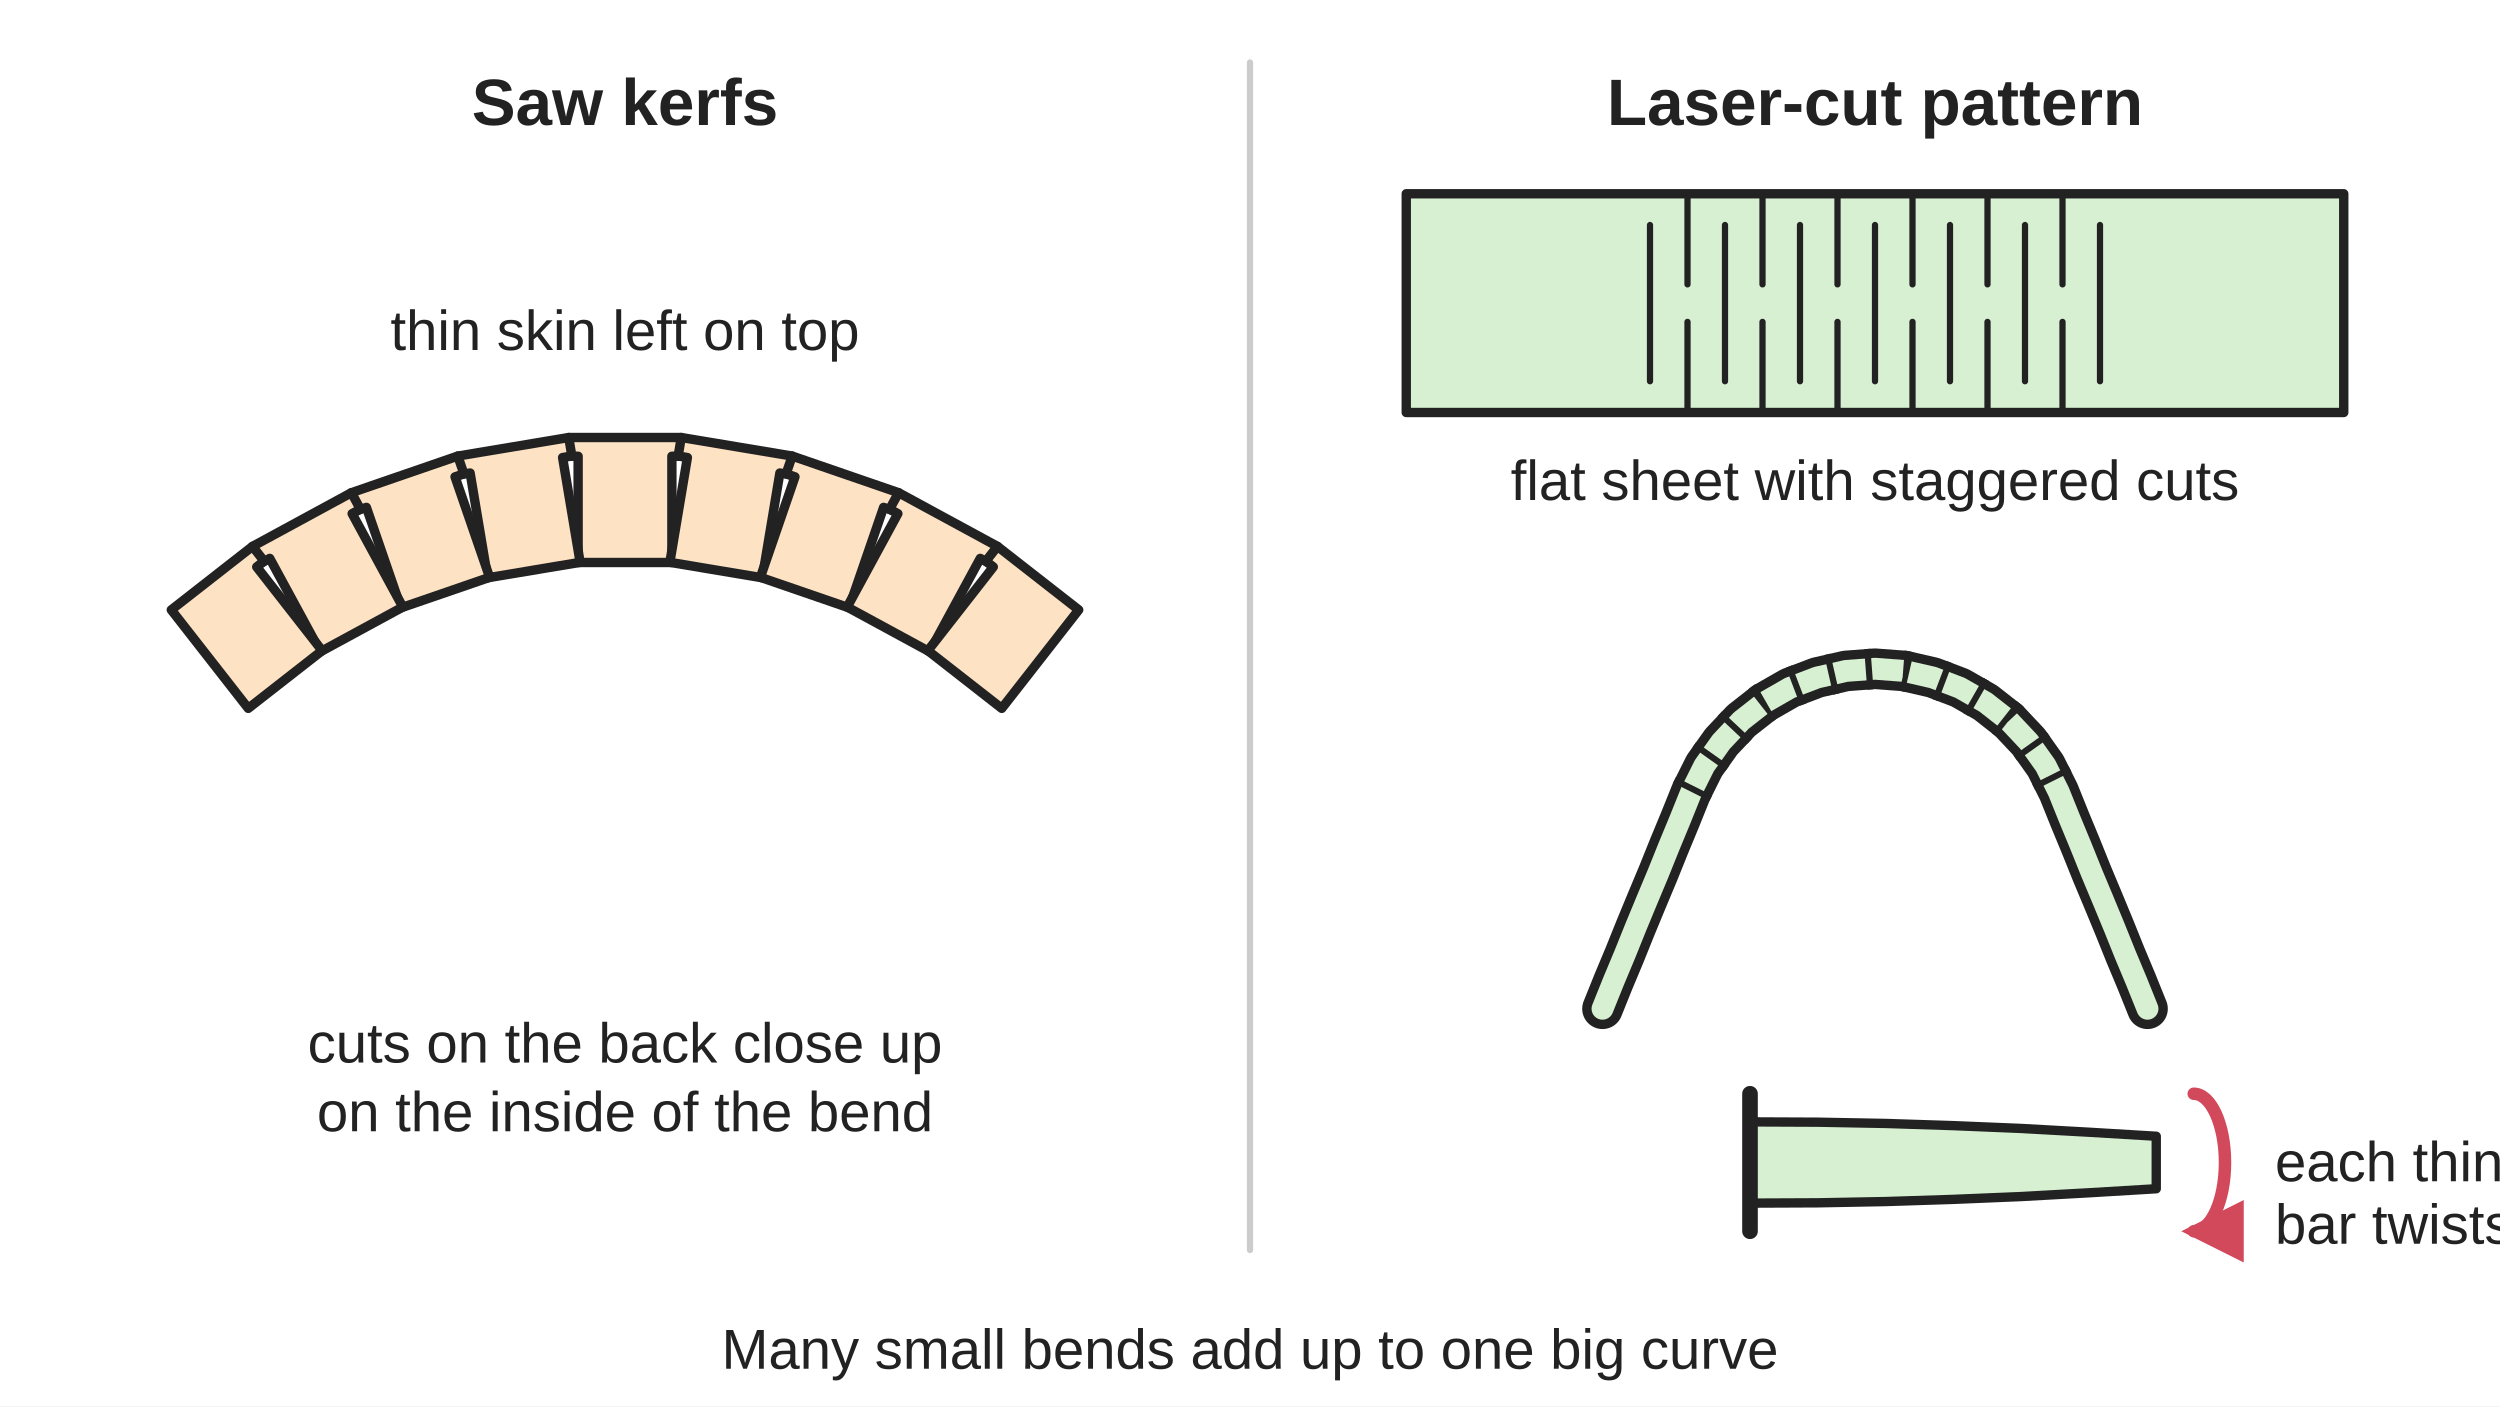
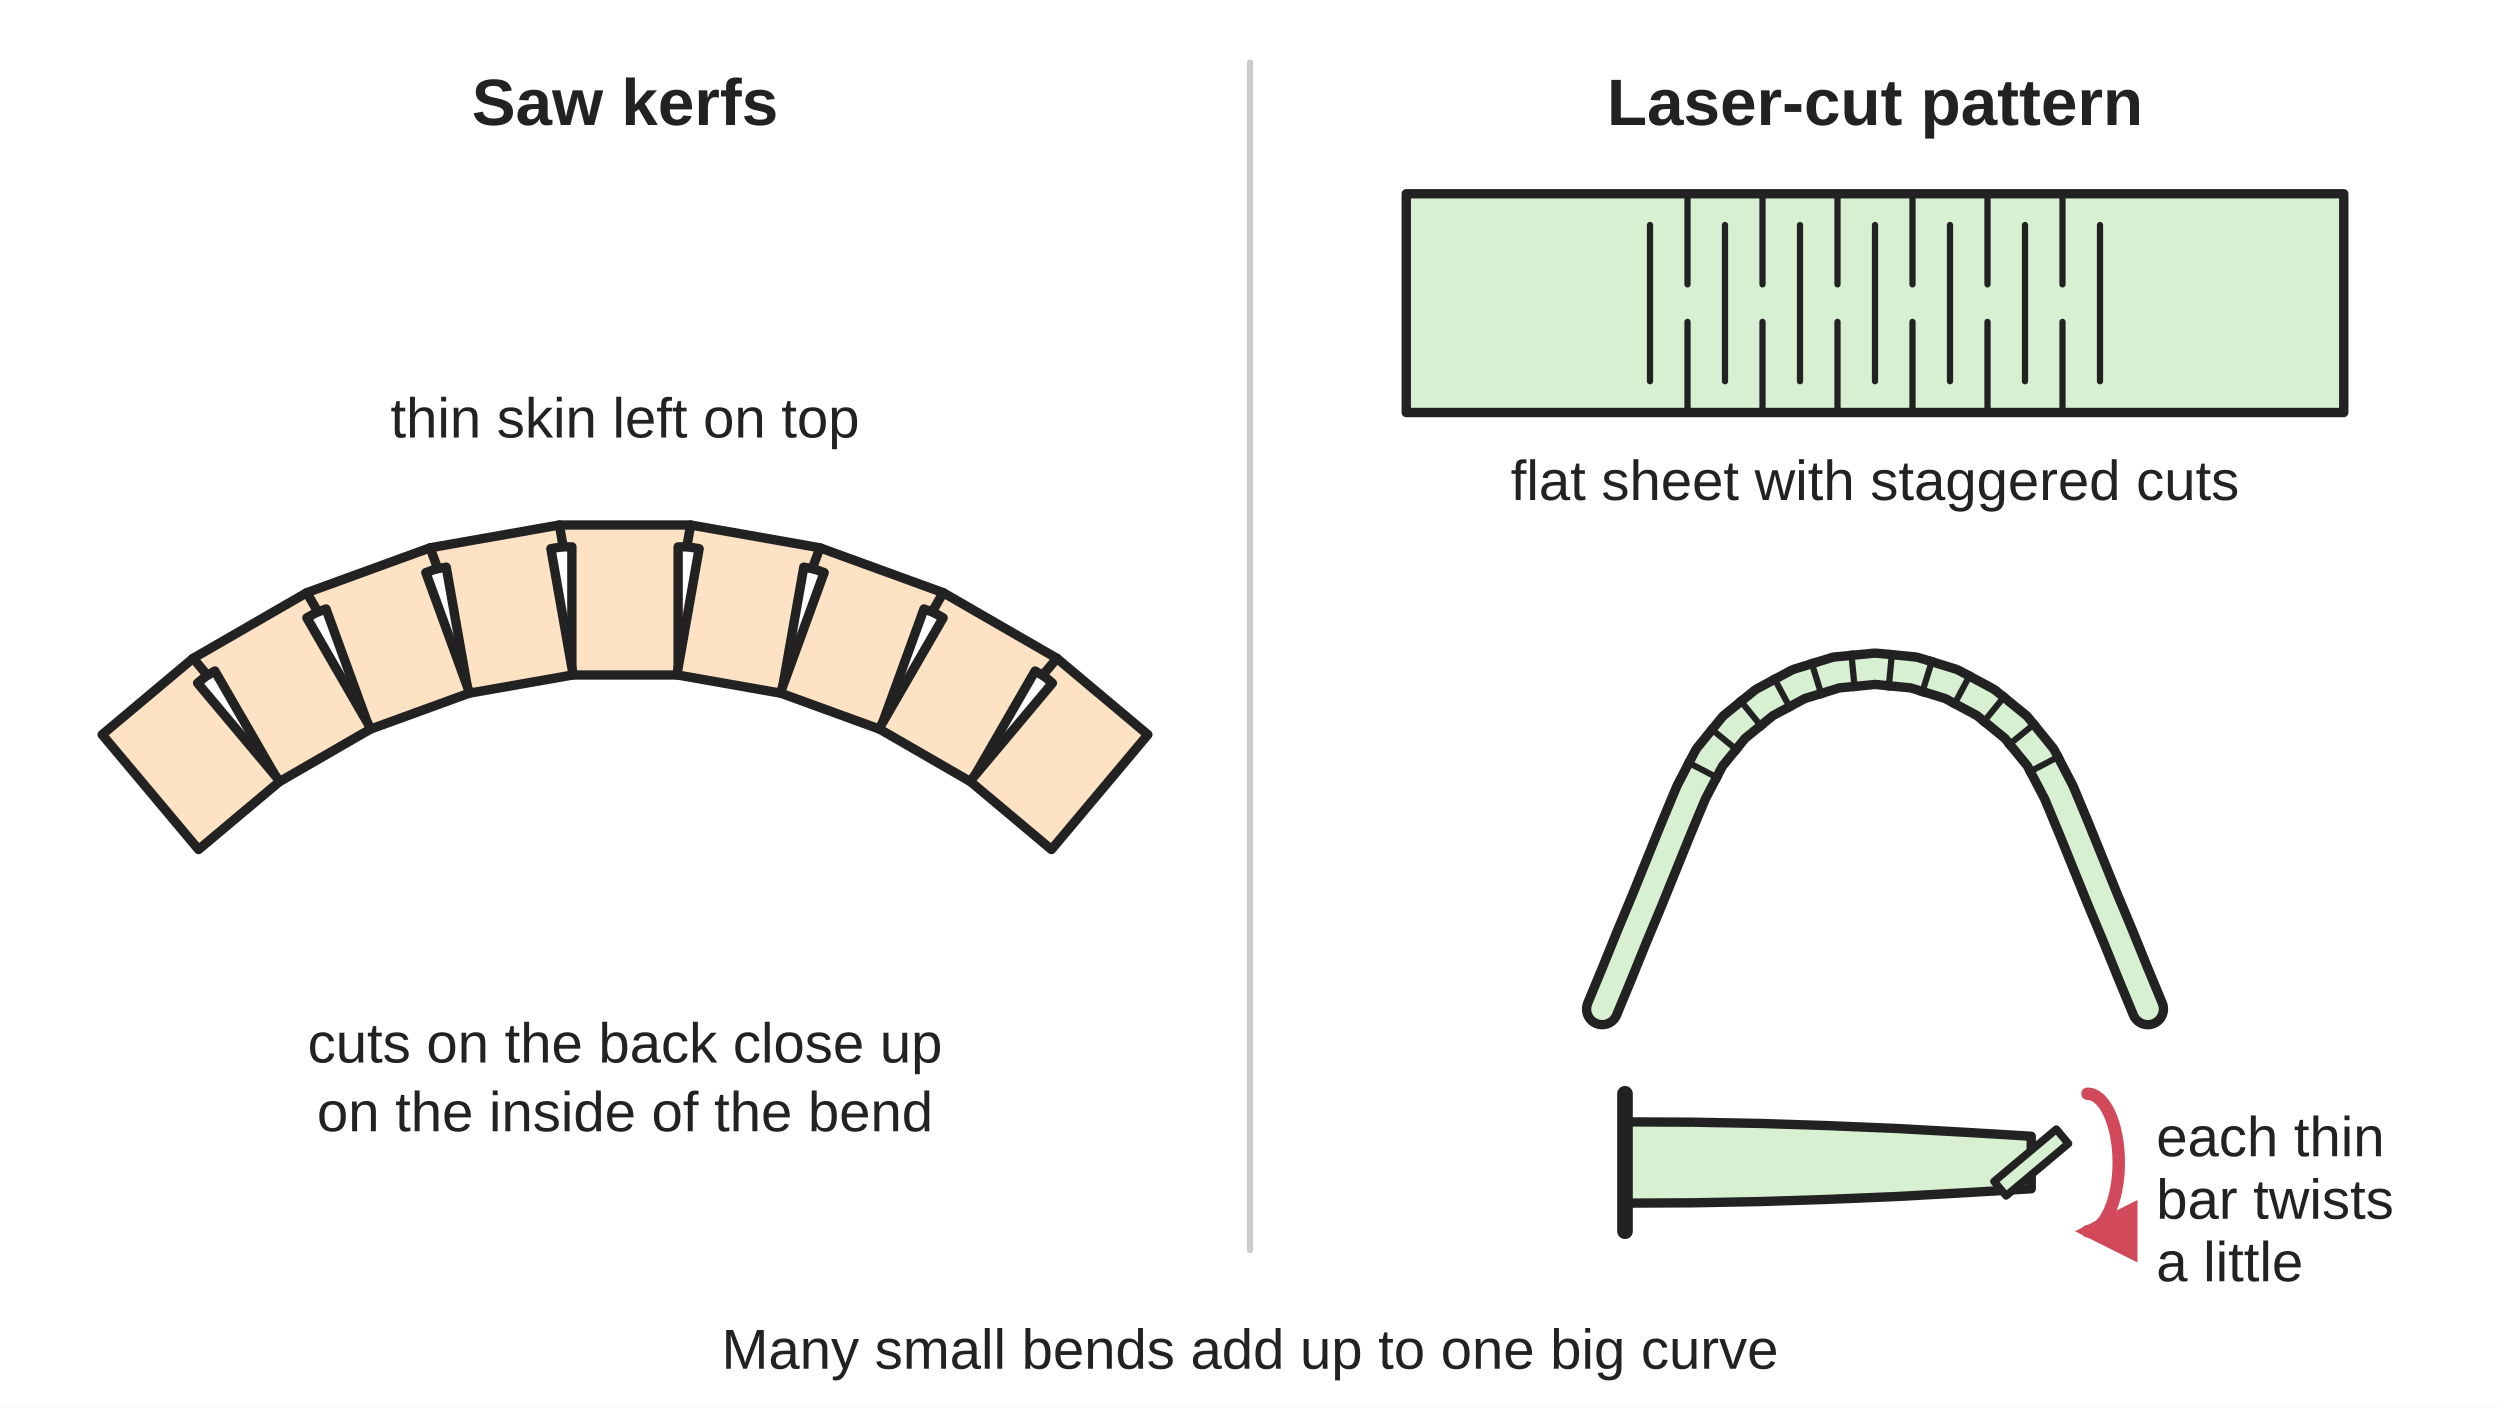
<svg xmlns="http://www.w3.org/2000/svg" viewBox="0 0 800 450" width="800" height="450" role="img">
  <rect width="800" height="450" fill="#ffffff" />
  <defs>
    <marker id="ah" viewBox="0 0 10 10" refX="8" refY="5" markerWidth="5" markerHeight="5" orient="auto-start-reverse">
      <path d="M0,0 L10,5 L0,10 z" fill="#d1495b" />
    </marker>
    <pattern id="hatch" width="10" height="10" patternUnits="userSpaceOnUse" patternTransform="rotate(45)">
      <line x1="0" y1="0" x2="0" y2="10" stroke="#222" stroke-width="2" />
    </pattern>
-     <polyline id="sh" points="512.8,322.8 516.3,314.1 519.9,305.5 523.4,296.8 527,288.1 530.6,279.5 534.1,270.8 537.7,262.1 541.2,253.4 545.4,245 550.8,237.4 557.2,230.6 564.6,224.8 572.8,220.1 581.5,216.8 590.7,214.7 600,214 609.3,214.7 618.5,216.8 627.2,220.1 635.4,224.8 642.8,230.6 649.2,237.4 654.6,245 658.8,253.4 662.3,262.1 665.9,270.8 669.4,279.5 673,288.1 676.6,296.8 680.1,305.5 683.7,314.1 687.2,322.8" fill="none" />
-     <polyline id="shm" points="541.2,253.4 545.4,245 550.8,237.4 557.2,230.6 564.6,224.8 572.8,220.1 581.5,216.8 590.7,214.7 600,214 609.3,214.7 618.5,216.8 627.2,220.1 635.4,224.8 642.8,230.6 649.2,237.4 654.6,245 658.8,253.4" fill="none" />
+     <polyline id="sh" points="512.7,322.9 517.5,311.3 522.2,299.7 527,288.2 531.7,276.6 536.4,265 541.2,253.5 547,242.4 554.9,232.7 564.6,224.8 575.6,218.9 587.6,215.2 600,214 612.4,215.2 624.4,218.9 635.4,224.8 645.1,232.7 653,242.4 658.8,253.5 663.6,265 668.3,276.6 673,288.2 677.8,299.7 682.5,311.3 687.3,322.9" fill="none" />
  </defs>
  <g stroke="#222" stroke-width="3" stroke-linejoin="round" stroke-linecap="round">
    <line x1="400" y1="20" x2="400" y2="400" stroke="#cccccc" stroke-width="2" />
-     <polygon points="182,140 218,140 218,146 215,146 215,180 185,180 185,146 182,146" fill="#fde2c4" />
-     <g transform="rotate(9.5 218 140)">
-       <polygon points="218,140 254,140 254,146 251,146 251,180 221,180 221,146 218,146" fill="#fde2c4" />
-       <g transform="rotate(9.5 254 140)">
-         <polygon points="254,140 290,140 290,146 287,146 287,180 257,180 257,146 254,146" fill="#fde2c4" />
-         <g transform="rotate(9.5 290 140)">
-           <polygon points="290,140 326,140 326,146 323,146 323,180 293,180 293,146 290,146" fill="#fde2c4" />
-           <g transform="rotate(9.5 326 140)">
-             <polygon points="326,140 359,140 359,146 359,146 359,180 329,180 329,146 326,146" fill="#fde2c4" />
+     <polygon points="179,168 221,168 221,175 217,175 217,216 183,216 183,175 179,175" fill="#fde2c4" />
+     <g transform="rotate(10 221 168)">
+       <polygon points="221,168 263,168 263,175 259,175 259,216 225,216 225,175 221,175" fill="#fde2c4" />
+       <g transform="rotate(10 263 168)">
+         <polygon points="263,168 305,168 305,175 301,175 301,216 267,216 267,175 263,175" fill="#fde2c4" />
+         <g transform="rotate(10 305 168)">
+           <polygon points="305,168 347,168 347,175 343,175 343,216 309,216 309,175 305,175" fill="#fde2c4" />
+           <g transform="rotate(10 347 168)">
+             <polygon points="347,168 385,168 385,175 385,175 385,216 351,216 351,175 347,175" fill="#fde2c4" />
          </g>
        </g>
      </g>
    </g>
-     <g transform="rotate(-9.5 182 140)">
-       <polygon points="146,140 182,140 182,146 179,146 179,180 149,180 149,146 146,146" fill="#fde2c4" />
-       <g transform="rotate(-9.5 146 140)">
-         <polygon points="110,140 146,140 146,146 143,146 143,180 113,180 113,146 110,146" fill="#fde2c4" />
-         <g transform="rotate(-9.5 110 140)">
-           <polygon points="74,140 110,140 110,146 107,146 107,180 77,180 77,146 74,146" fill="#fde2c4" />
-           <g transform="rotate(-9.5 74 140)">
-             <polygon points="41,140 74,140 74,146 71,146 71,180 41,180 41,146 41,146" fill="#fde2c4" />
+     <g transform="rotate(-10 179 168)">
+       <polygon points="137,168 179,168 179,175 175,175 175,216 141,216 141,175 137,175" fill="#fde2c4" />
+       <g transform="rotate(-10 137 168)">
+         <polygon points="95,168 137,168 137,175 133,175 133,216 99,216 99,175 95,175" fill="#fde2c4" />
+         <g transform="rotate(-10 95 168)">
+           <polygon points="53,168 95,168 95,175 91,175 91,216 57,216 57,175 53,175" fill="#fde2c4" />
+           <g transform="rotate(-10 53 168)">
+             <polygon points="15,168 53,168 53,175 49,175 49,216 15,216 15,175 15,175" fill="#fde2c4" />
          </g>
        </g>
      </g>
    </g>
    <rect x="450" y="62" width="300" height="70" fill="#d8f0d2" />
    <line x1="528" y1="72" x2="528" y2="122" stroke-width="2" />
    <line x1="540" y1="62" x2="540" y2="91" stroke-width="2" />
    <line x1="540" y1="103" x2="540" y2="132" stroke-width="2" />
    <line x1="552" y1="72" x2="552" y2="122" stroke-width="2" />
    <line x1="564" y1="62" x2="564" y2="91" stroke-width="2" />
    <line x1="564" y1="103" x2="564" y2="132" stroke-width="2" />
    <line x1="576" y1="72" x2="576" y2="122" stroke-width="2" />
    <line x1="588" y1="62" x2="588" y2="91" stroke-width="2" />
    <line x1="588" y1="103" x2="588" y2="132" stroke-width="2" />
    <line x1="600" y1="72" x2="600" y2="122" stroke-width="2" />
    <line x1="612" y1="62" x2="612" y2="91" stroke-width="2" />
    <line x1="612" y1="103" x2="612" y2="132" stroke-width="2" />
    <line x1="624" y1="72" x2="624" y2="122" stroke-width="2" />
    <line x1="636" y1="62" x2="636" y2="91" stroke-width="2" />
    <line x1="636" y1="103" x2="636" y2="132" stroke-width="2" />
    <line x1="648" y1="72" x2="648" y2="122" stroke-width="2" />
    <line x1="660" y1="62" x2="660" y2="91" stroke-width="2" />
    <line x1="660" y1="103" x2="660" y2="132" stroke-width="2" />
    <line x1="672" y1="72" x2="672" y2="122" stroke-width="2" />
    <use href="#sh" stroke="#222" stroke-width="13" />
    <use href="#sh" stroke="#d8f0d2" stroke-width="7" />
-     <use href="#shm" stroke="#222" stroke-width="13" stroke-linecap="butt" stroke-dasharray="2 10" />
-     <polygon points="560,359 581.7,359.1 603.3,359.5 625,360.2 646.7,361.1 668.3,362.3 690,363.6 690,380.4 668.3,381.7 646.7,382.9 625,383.8 603.3,384.5 581.7,384.9 560,385" fill="#d8f0d2" />
-     <line x1="560" y1="350" x2="560" y2="394" stroke-width="5" />
-     <path d="M702,350 A10,22 0 0 1 702,394" fill="none" stroke="#d1495b" stroke-width="4" marker-end="url(#ah)" />
+     <use href="#sh" stroke="#222" stroke-width="13" stroke-linecap="butt" stroke-dasharray="0 82 2 10 2 10 2 10 2 10 2 10 2 10 2 10 2 10 2 10 2 10 2 10 2 10 0 400" />
+     <polygon points="520,359 541.7,359.1 563.3,359.5 585,360.2 606.7,361.1 628.3,362.3 650,363.6 650,380.4 628.3,381.7 606.7,382.9 585,383.8 563.3,384.5 541.7,384.9 520,385" fill="#d8f0d2" />
+     <line x1="520" y1="350" x2="520" y2="394" stroke-width="5" />
+     <rect x="647" y="359" width="6" height="26" fill="#d8f0d2" stroke-width="2.5" transform="rotate(50 650 372)" />
+     <path d="M668,350 A10,22 0 0 1 668,394" fill="none" stroke="#d1495b" stroke-width="4" marker-end="url(#ah)" />
  </g>
  <g font-family="Arial, Helvetica, sans-serif" font-size="18" fill="#222" text-anchor="middle">
    <text x="200" y="40" font-size="21" font-weight="bold">Saw kerfs</text>
    <text x="600" y="40" font-size="21" font-weight="bold">Laser-cut pattern</text>
-     <text x="200" y="112">thin skin left on top</text>
+     <text x="200" y="140">thin skin left on top</text>
    <text x="200" y="340">cuts on the back close up</text>
    <text x="200" y="362">on the inside of the bend</text>
    <text x="600" y="160">flat sheet with staggered cuts</text>
-     <text x="728" y="378" text-anchor="start">each thin</text>
-     <text x="728" y="398" text-anchor="start">bar twists</text>
+     <text x="690" y="370" text-anchor="start">each thin</text>
+     <text x="690" y="390" text-anchor="start">bar twists</text>
+     <text x="690" y="410" text-anchor="start">a little</text>
    <text x="400" y="438">Many small bends add up to one big curve</text>
  </g>
</svg>
